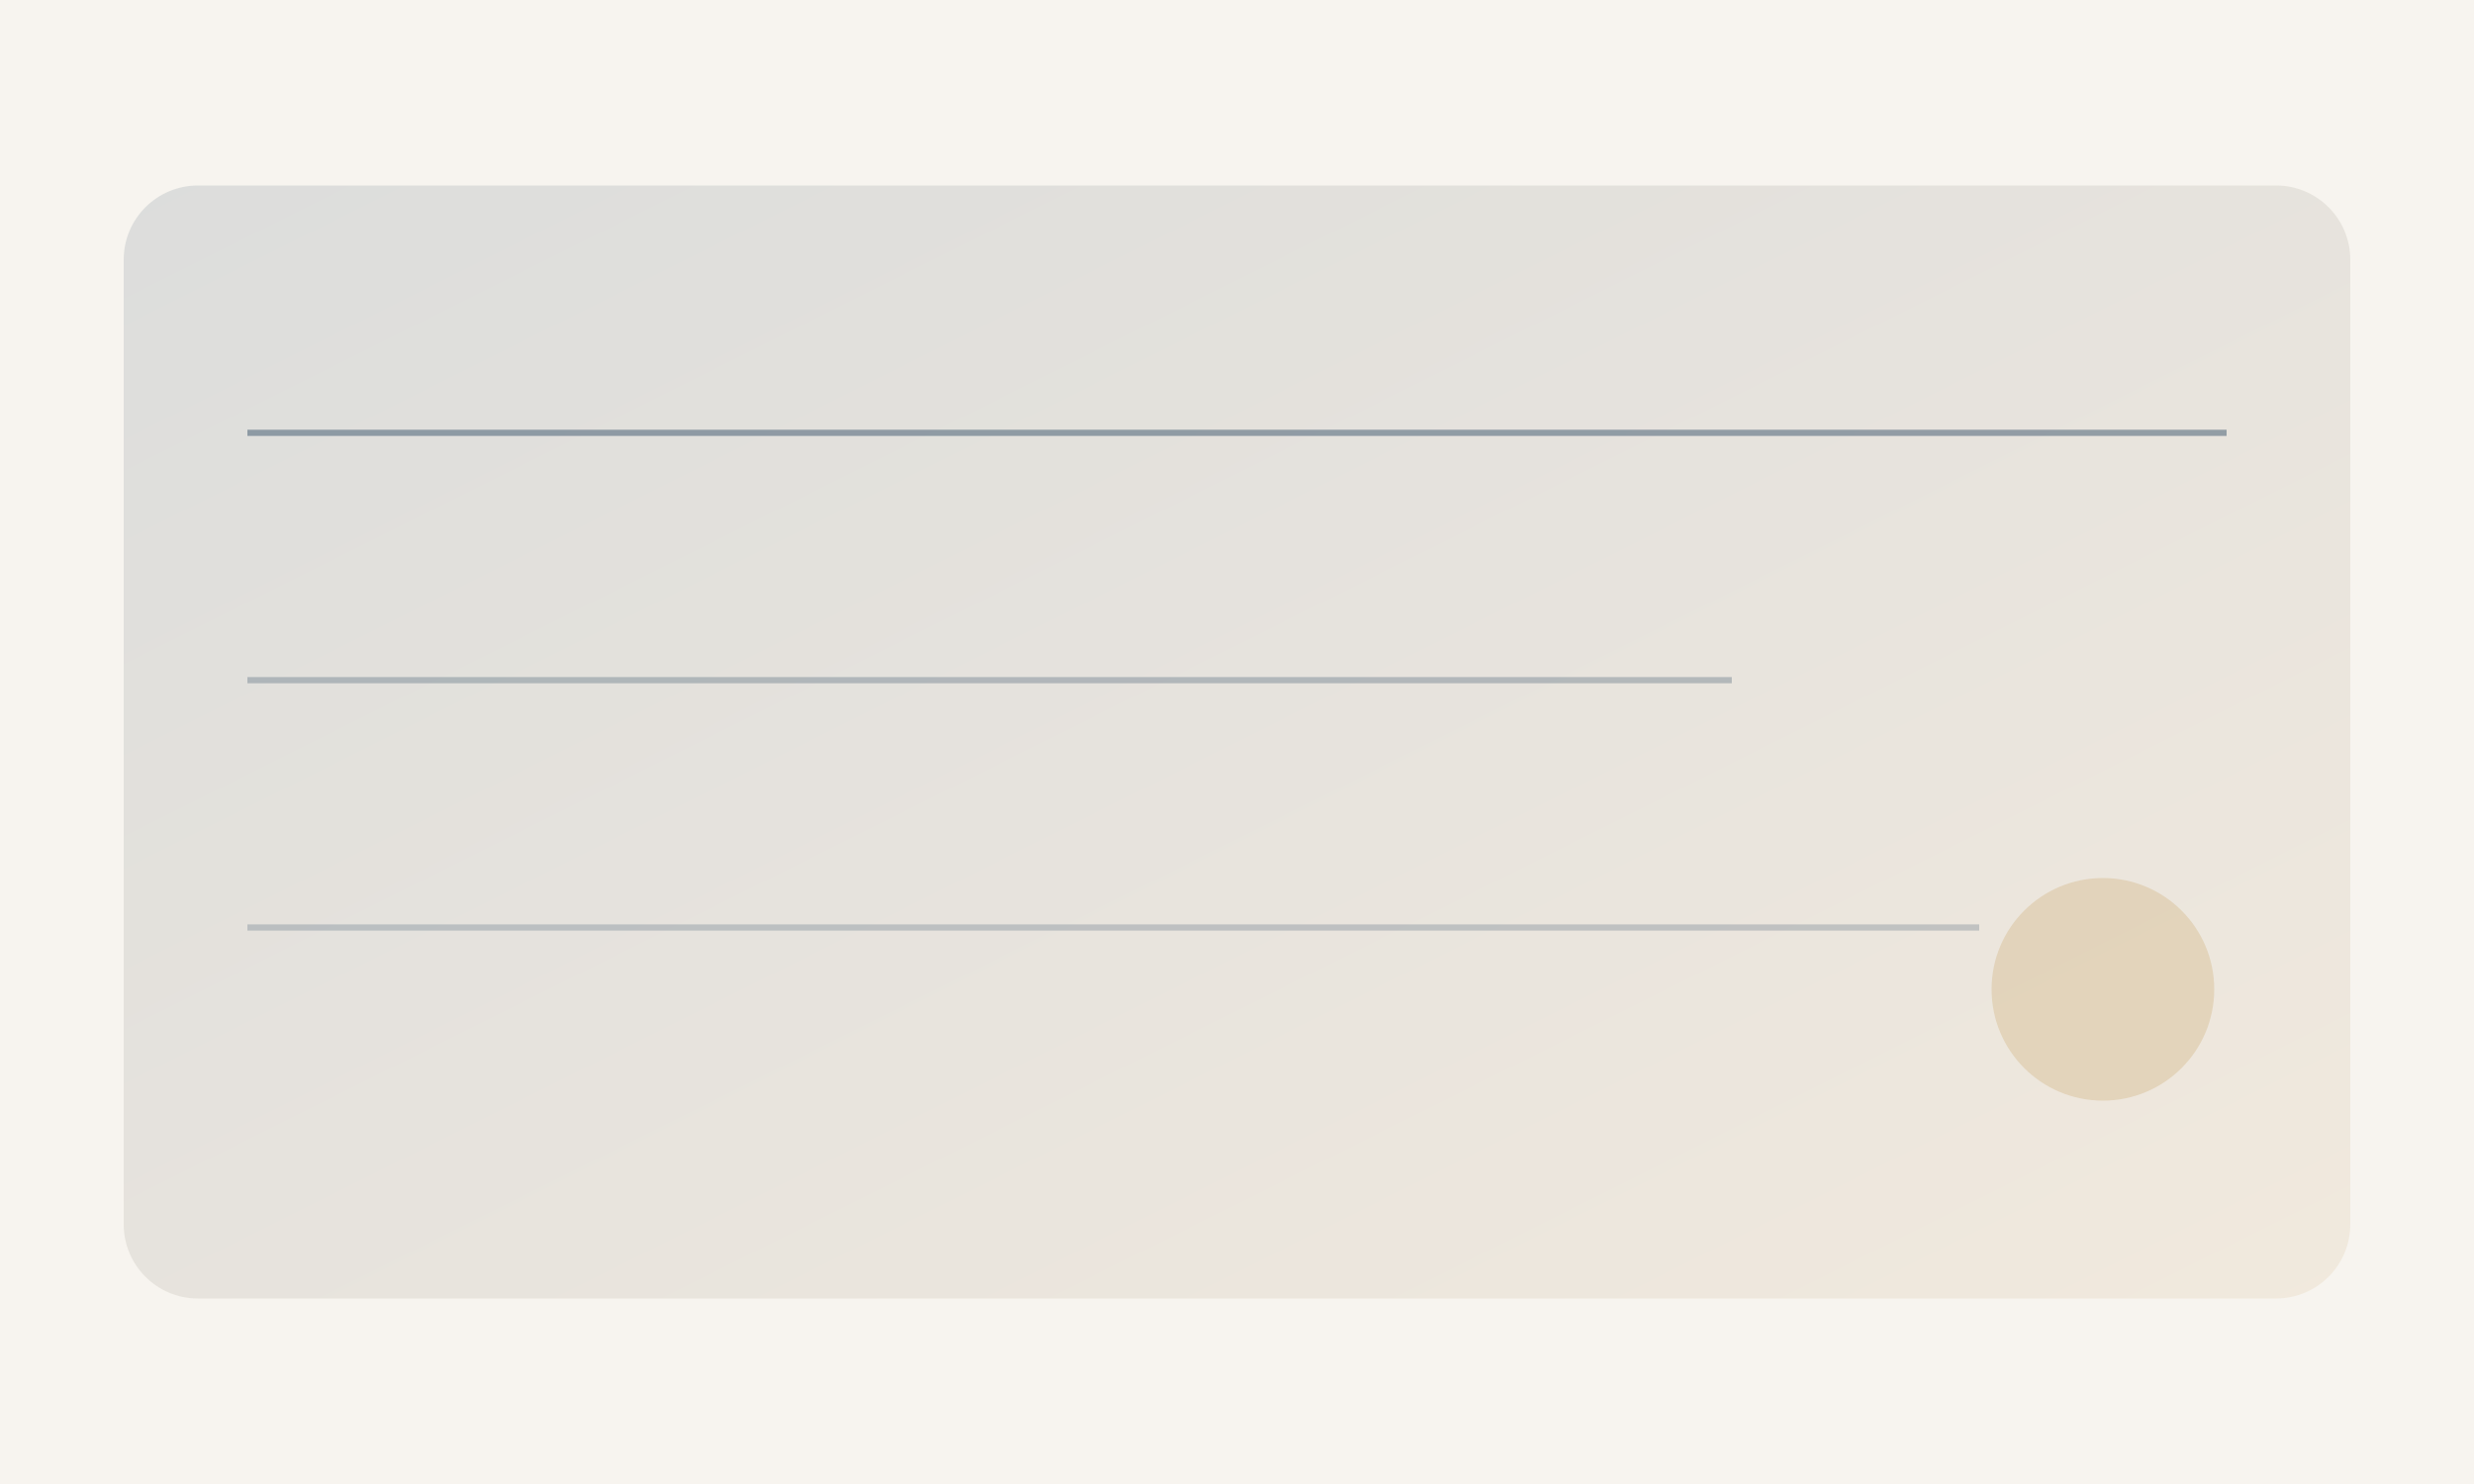
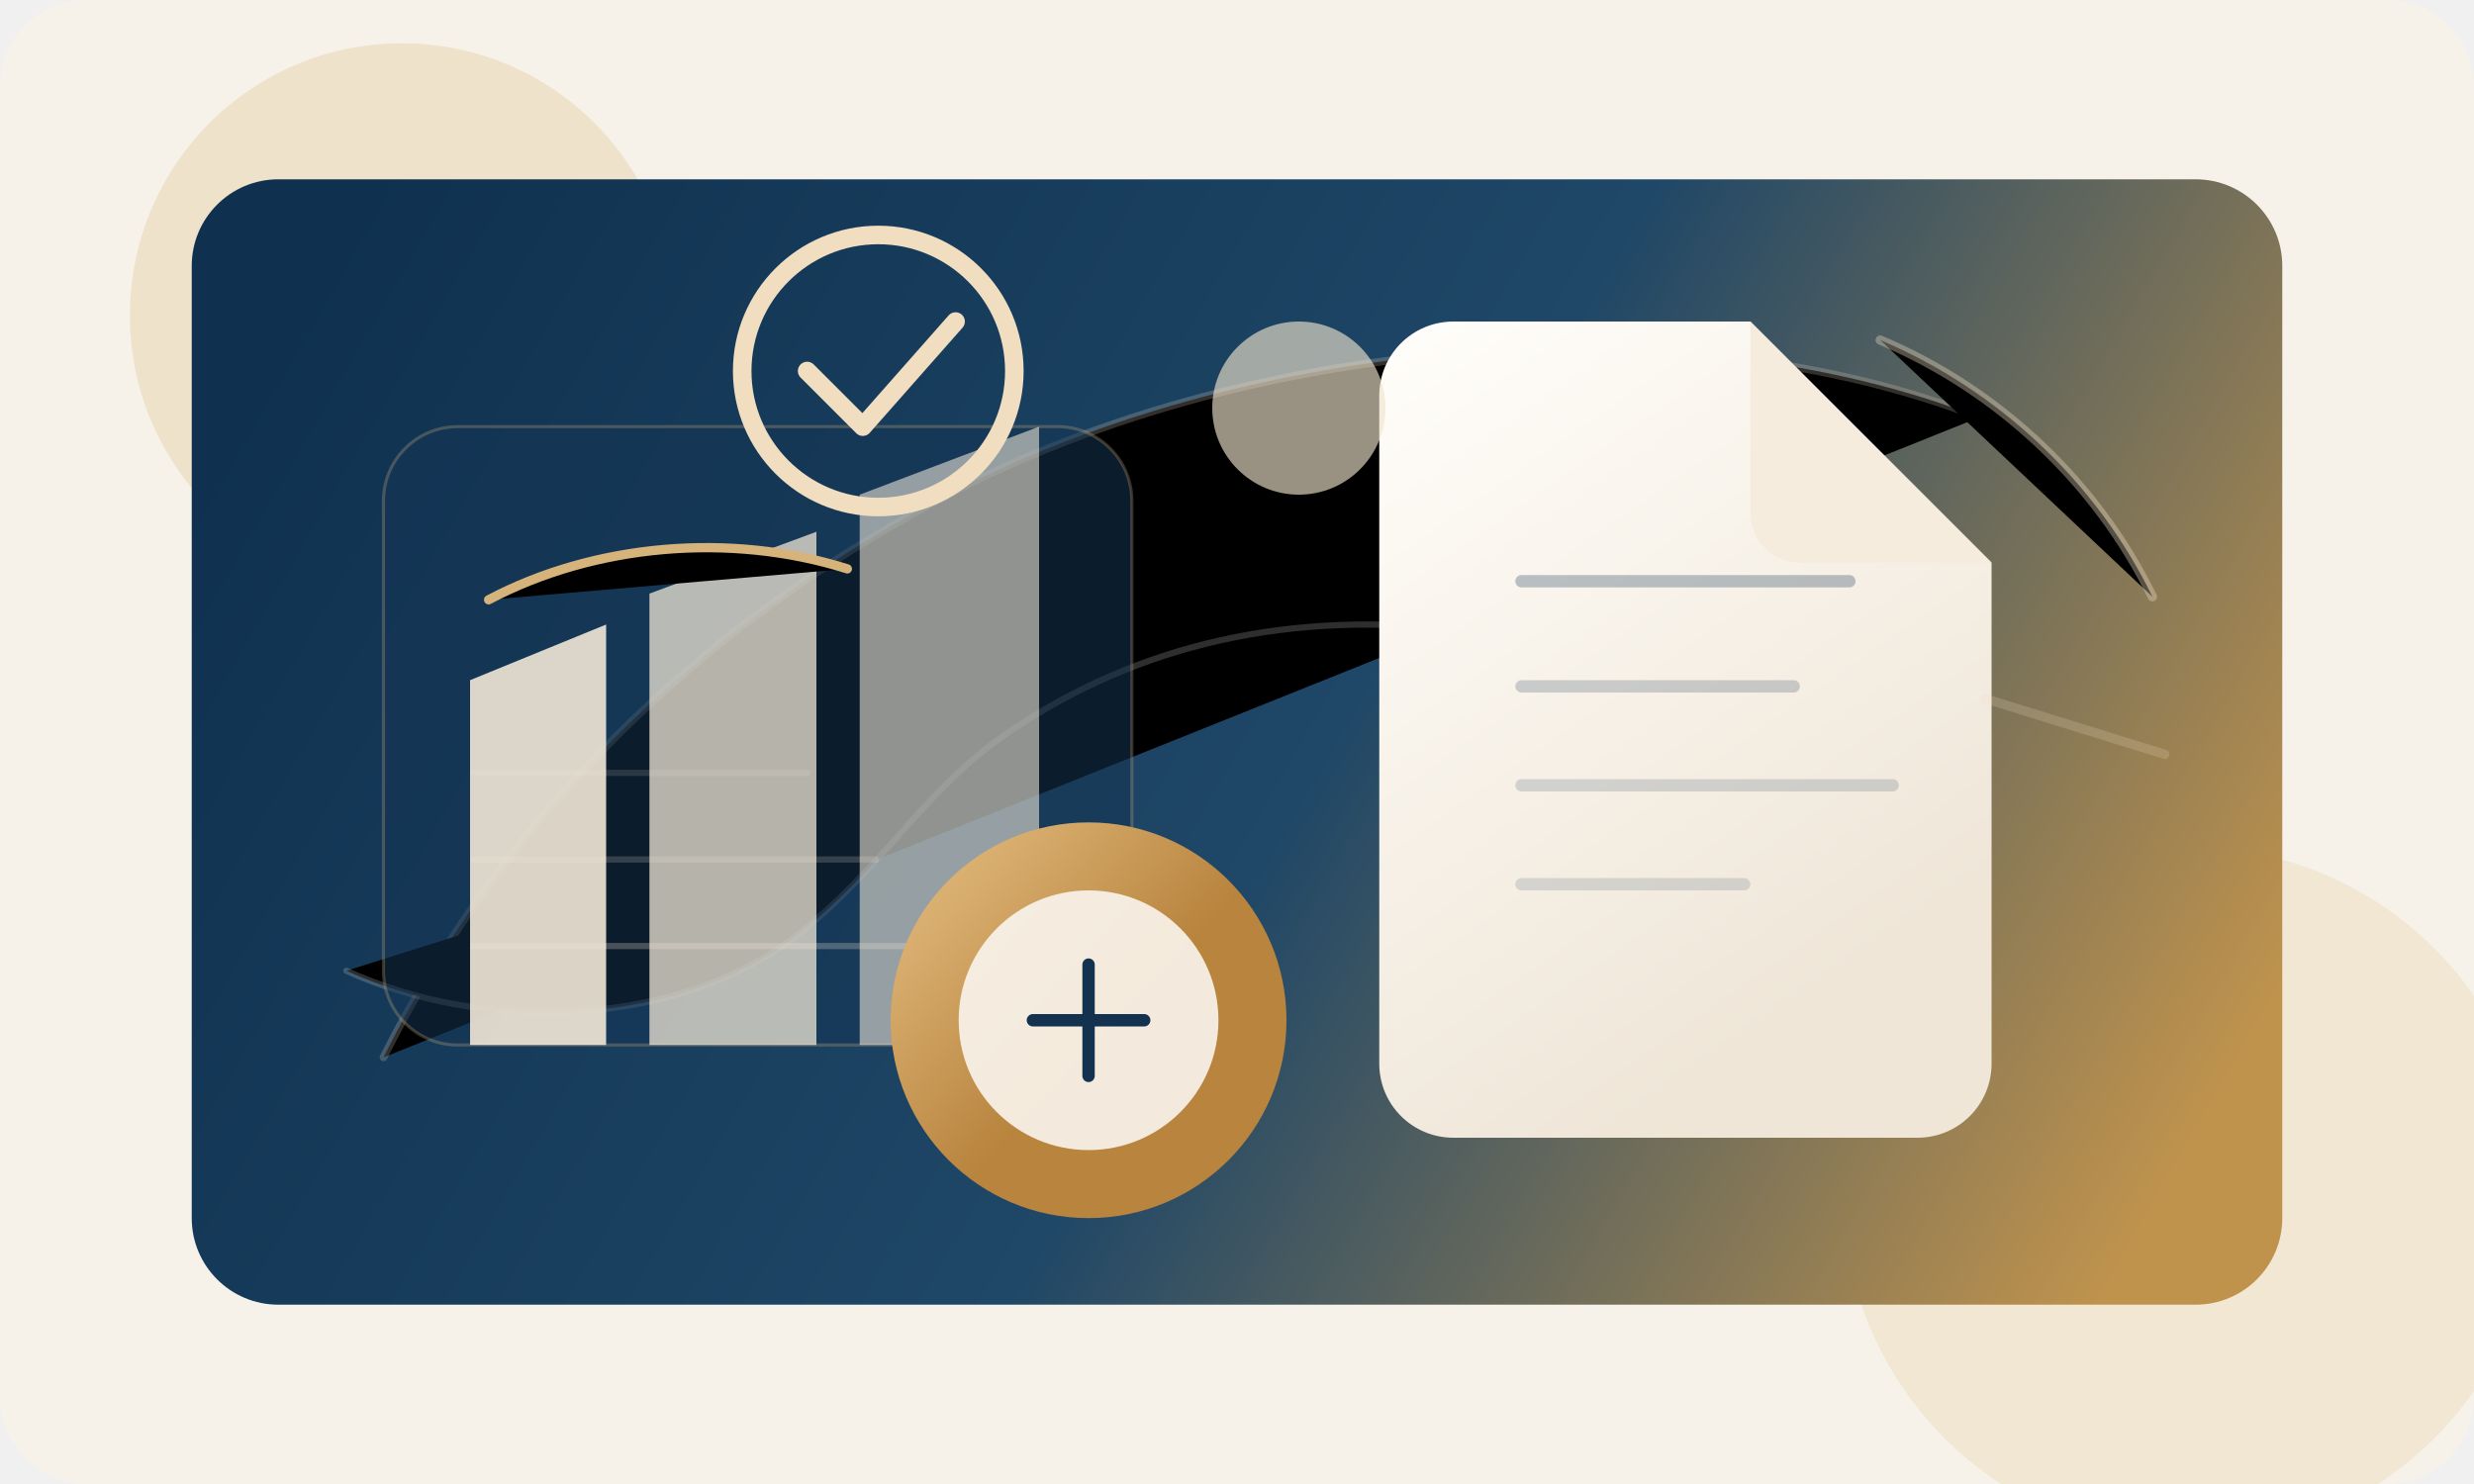
<svg xmlns="http://www.w3.org/2000/svg" width="800" height="480" viewBox="0 0 800 480">
  <defs>
-     <linearGradient id="g1" x1="0" y1="0" x2="1" y2="1">
-       <stop offset="0%" stop-color="#12324f" />
-       <stop offset="100%" stop-color="#c39a53" />
+     <linearGradient id="feature1-bg" x1="110" y1="74" x2="688" y2="408" gradientUnits="userSpaceOnUse">
+       <stop offset="0" stop-color="#0f314f" />
+       <stop offset="0.54" stop-color="#1f4767" />
+       <stop offset="1" stop-color="#c0934d" />
+     </linearGradient>
+     <linearGradient id="feature1-paper" x1="448" y1="116" x2="590" y2="320" gradientUnits="userSpaceOnUse">
+       <stop offset="0" stop-color="#fffdf9" />
+       <stop offset="1" stop-color="#efe6d8" />
+     </linearGradient>
+     <linearGradient id="feature1-gold" x1="244" y1="272" x2="336" y2="358" gradientUnits="userSpaceOnUse">
+       <stop offset="0" stop-color="#f5d39a" />
+       <stop offset="1" stop-color="#b8843e" />
    </linearGradient>
  </defs>
-   <rect width="800" height="480" fill="#f7f4ef" />
-   <rect x="40" y="60" width="720" height="360" rx="24" fill="url(#g1)" opacity="0.12" />
-   <line x1="80" y1="140" x2="720" y2="140" stroke="#12324f" stroke-width="2" opacity="0.4" />
-   <line x1="80" y1="220" x2="560" y2="220" stroke="#12324f" stroke-width="2" opacity="0.25" />
-   <line x1="80" y1="300" x2="640" y2="300" stroke="#12324f" stroke-width="2" opacity="0.2" />
-   <circle cx="680" cy="320" r="36" fill="#c39a53" opacity="0.25" />
+   <rect width="800" height="480" rx="28" fill="#f6f2ea" />
+   <circle cx="130" cy="102" r="88" fill="#efe2cb" />
+   <circle cx="708" cy="386" r="112" fill="#efe2cb" opacity="0.74" />
+   <rect x="62" y="58" width="676" height="364" rx="28" fill="url(#feature1-bg)" />
+   <path d="M124 342c36-72 94-132 168-174 106-62 254-70 348-33" stroke="#e8d8bf" stroke-opacity="0.22" stroke-width="2.5" stroke-linecap="round" />
+   <path d="M112 314c44 20 103 18 141-8 28-20 42-45 66-64 40-30 89-44 145-39" stroke="#ffffff" stroke-opacity="0.18" stroke-width="2" stroke-linecap="round" />
+   <rect x="124" y="138" width="242" height="200" rx="24" fill="#153554" fill-opacity="0.54" stroke="#d2b07a" stroke-opacity="0.28" />
+   <path d="M152 306h182" stroke="#e7dbca" stroke-opacity="0.28" stroke-width="2" />
+   <path d="M152 278h132" stroke="#e7dbca" stroke-opacity="0.2" stroke-width="2" />
+   <path d="M152 250h110" stroke="#e7dbca" stroke-opacity="0.15" stroke-width="2" />
+   <path d="M152 338V220l44-18v136" fill="#f2e8d7" fill-opacity="0.9" />
+   <path d="M210 338V192l54-20v166" fill="#f2e8d7" fill-opacity="0.74" />
+   <path d="M278 338V160l58-22v200" fill="#f2e8d7" fill-opacity="0.58" />
+   <path d="M158 194c34-18 78-22 116-10" stroke="#d5b37b" stroke-width="3" stroke-linecap="round" />
+   <path d="M470 104h96l78 78v162c0 13.3-10.7 24-24 24H470c-13.3 0-24-10.7-24-24V128c0-13.3 10.7-24 24-24Z" fill="url(#feature1-paper)" />
+   <path d="M566 104v62c0 8.8 7.2 16 16 16h62" fill="#f6ecdd" />
+   <path d="M492 188h106" stroke="#0f314f" stroke-opacity="0.28" stroke-width="4" stroke-linecap="round" />
+   <path d="M492 222h88" stroke="#0f314f" stroke-opacity="0.2" stroke-width="4" stroke-linecap="round" />
+   <path d="M492 254h120" stroke="#0f314f" stroke-opacity="0.16" stroke-width="4" stroke-linecap="round" />
+   <path d="M492 286h72" stroke="#0f314f" stroke-opacity="0.14" stroke-width="4" stroke-linecap="round" />
+   <circle cx="420" cy="132" r="28" fill="#f0e3cc" opacity="0.64" />
+   <circle cx="352" cy="330" r="64" fill="url(#feature1-gold)" />
+   <circle cx="352" cy="330" r="42" fill="#f8f3ea" opacity="0.92" />
+   <path d="M334 330h36" stroke="#12324f" stroke-width="4" stroke-linecap="round" />
+   <path d="M352 312v36" stroke="#12324f" stroke-width="4" stroke-linecap="round" />
+   <path d="M240 120c0-24.3 19.7-44 44-44s44 19.7 44 44-19.7 44-44 44-44-19.7-44-44Zm21 0 18 18 30-34" fill="none" stroke="#f1dec0" stroke-width="6" stroke-linecap="round" stroke-linejoin="round" />
+   <path d="M608 110c38 16 70 46 88 83" stroke="#f0e0c6" stroke-opacity="0.36" stroke-width="3" stroke-linecap="round" />
+   <path d="M642 226 700 244" stroke="#f0e0c6" stroke-opacity="0.2" stroke-width="3" stroke-linecap="round" />
</svg>
